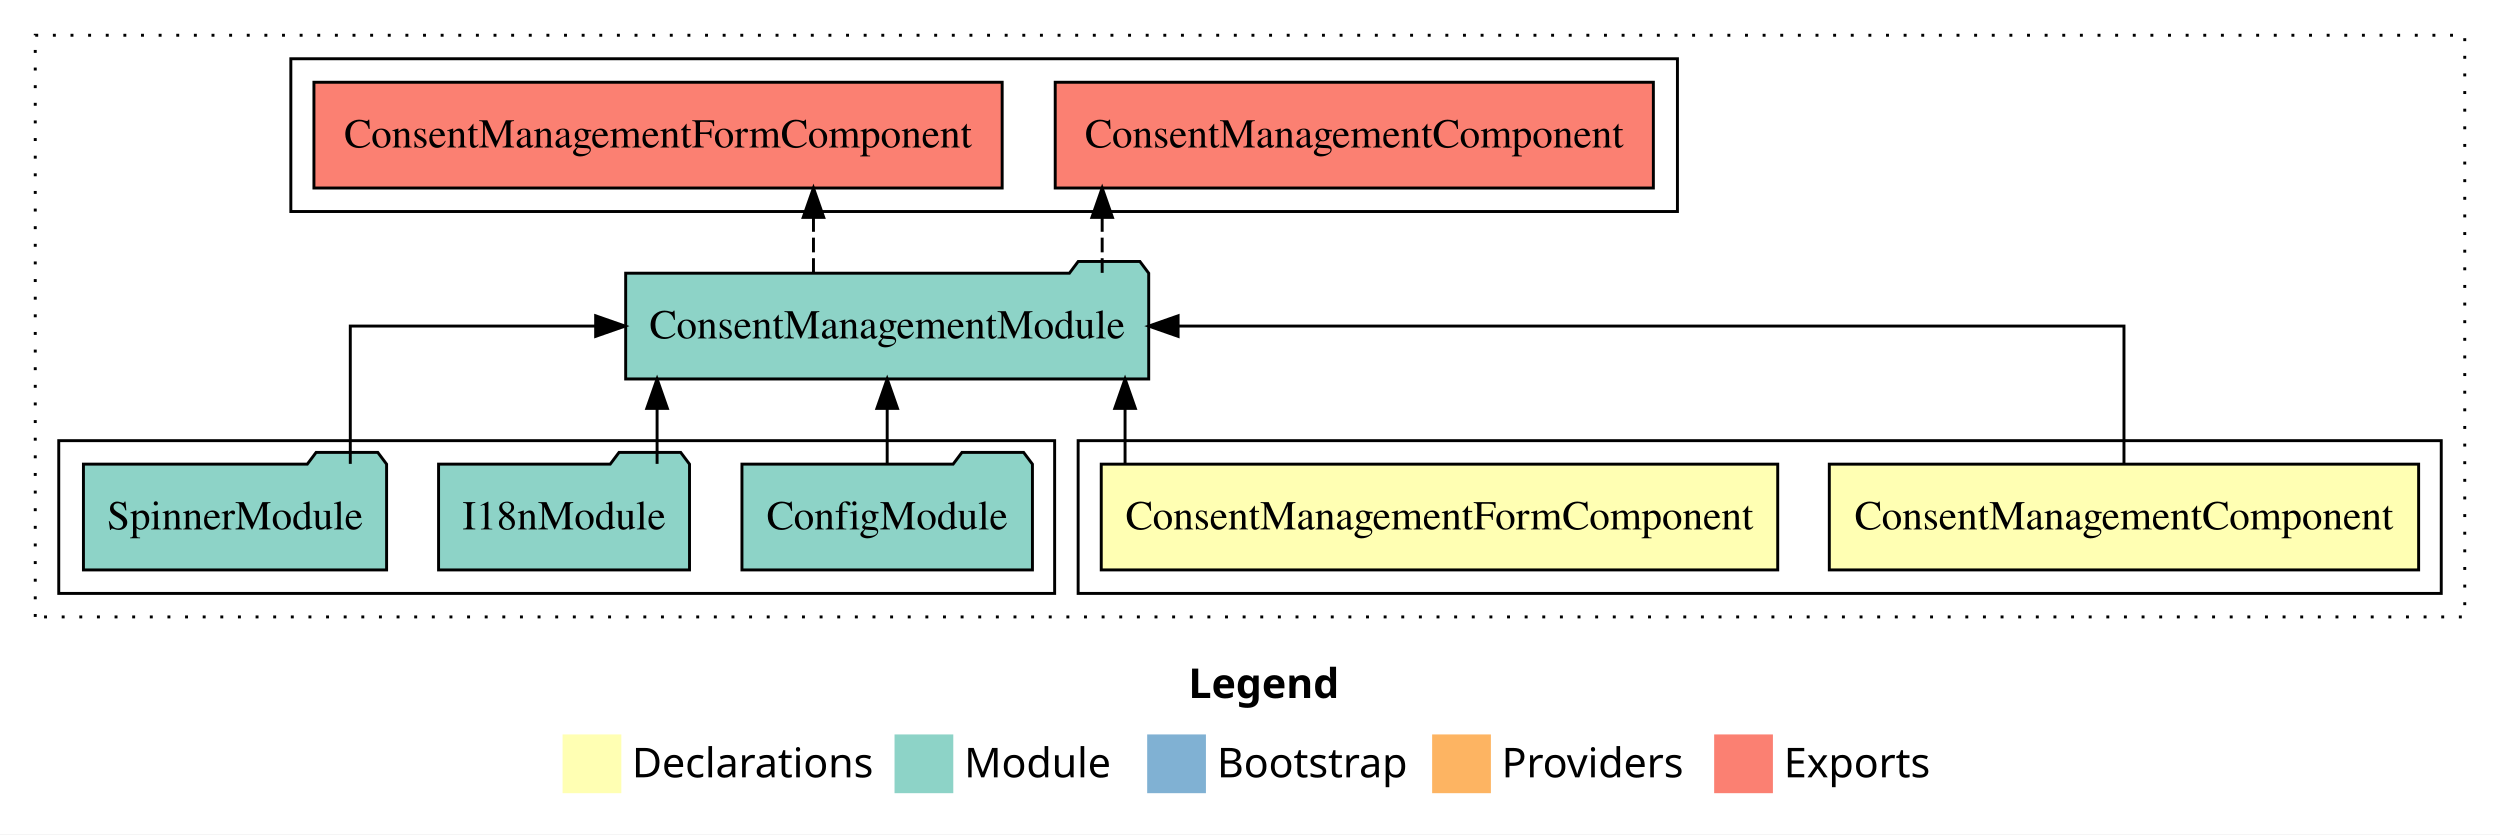
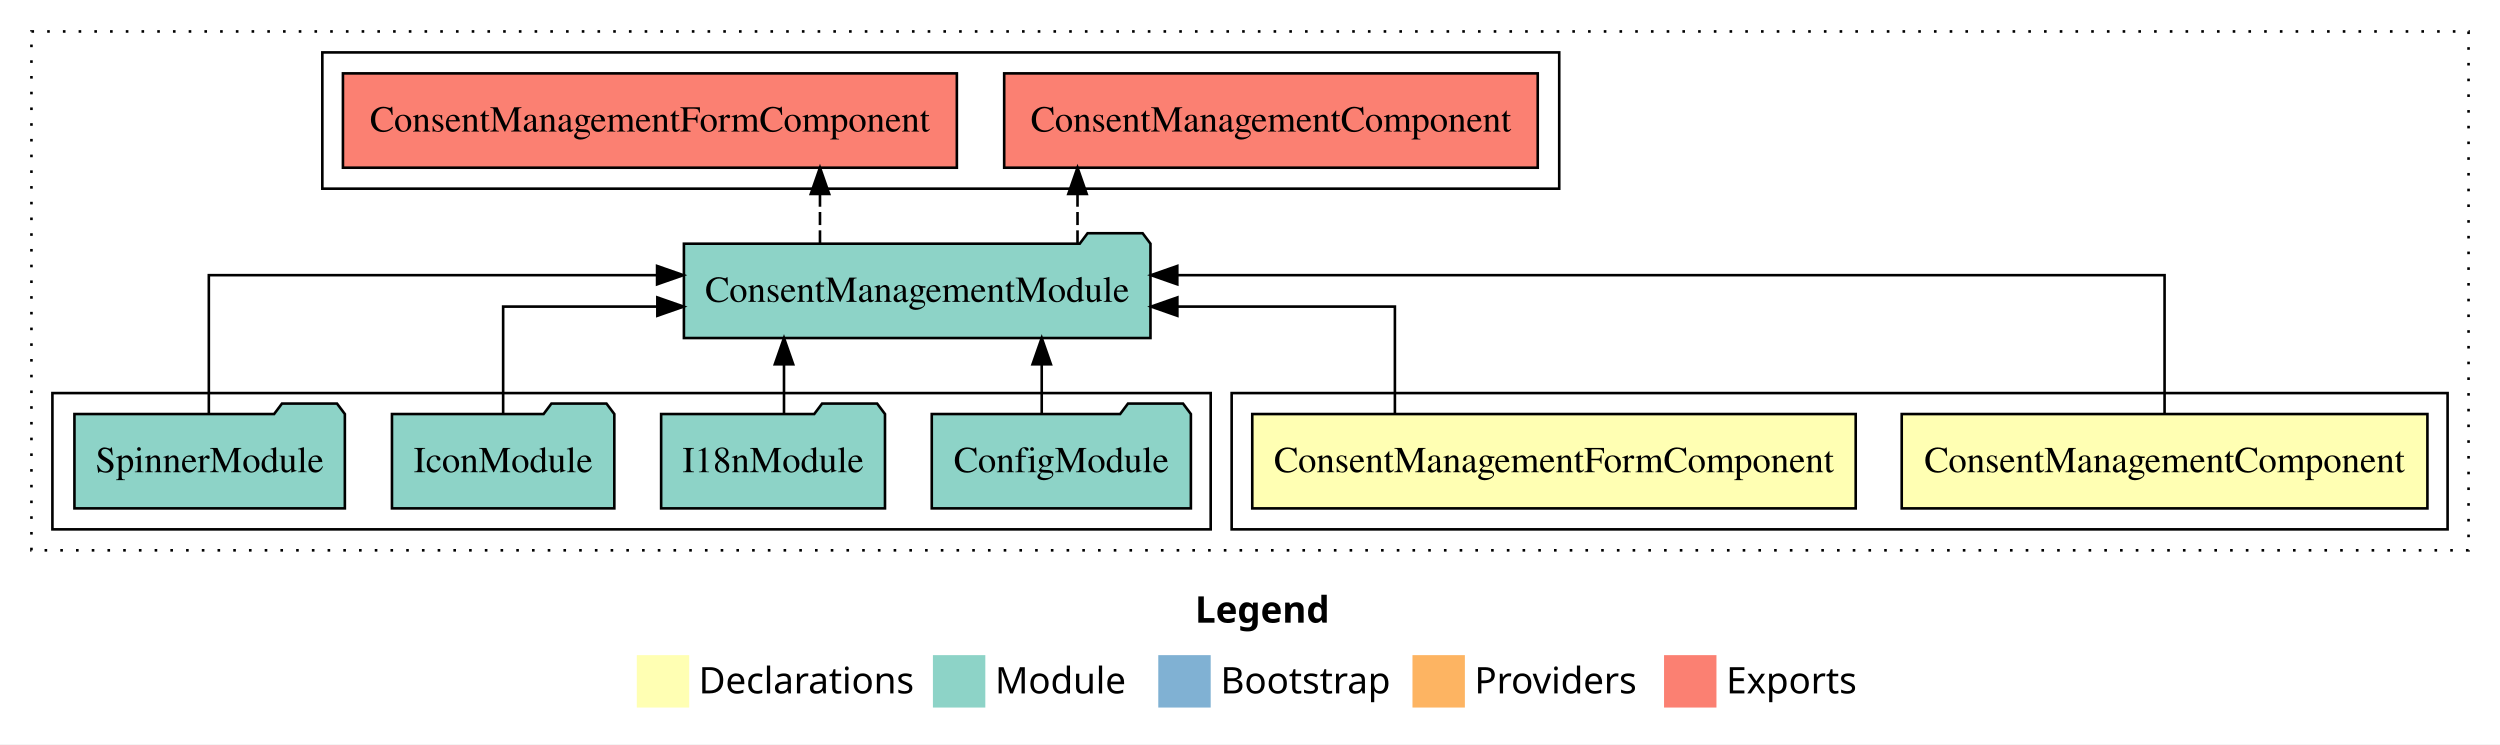
- <svg xmlns="http://www.w3.org/2000/svg" width="851pt" height="284pt" viewBox="0.00 0.00 851.00 284.00">
+ <svg xmlns="http://www.w3.org/2000/svg" width="954pt" height="284pt" viewBox="0.00 0.00 954.00 284.00">
  <g id="graph0" class="graph" transform="scale(1 1) rotate(0) translate(4 280)">
-     <polygon fill="#ffffff" stroke="transparent" points="-4,4 -4,-280 847,-280 847,4 -4,4" />
-     <text text-anchor="start" x="400.509" y="-42.4" font-family="sans-serif" font-weight="bold" font-size="14.00" fill="#000000">Legend</text>
-     <polygon fill="#ffffb3" stroke="transparent" points="187.5,-10 187.5,-30 207.5,-30 207.5,-10 187.5,-10" />
-     <text text-anchor="start" x="211.129" y="-15.4" font-family="sans-serif" font-size="14.00" fill="#000000">  Declarations</text>
-     <polygon fill="#8dd3c7" stroke="transparent" points="300.5,-10 300.5,-30 320.5,-30 320.5,-10 300.5,-10" />
-     <text text-anchor="start" x="324.225" y="-15.4" font-family="sans-serif" font-size="14.00" fill="#000000">  Module</text>
-     <polygon fill="#80b1d3" stroke="transparent" points="386.5,-10 386.5,-30 406.5,-30 406.5,-10 386.5,-10" />
-     <text text-anchor="start" x="410.281" y="-15.4" font-family="sans-serif" font-size="14.00" fill="#000000">  Bootstrap</text>
-     <polygon fill="#fdb462" stroke="transparent" points="483.5,-10 483.5,-30 503.5,-30 503.5,-10 483.5,-10" />
-     <text text-anchor="start" x="507.173" y="-15.4" font-family="sans-serif" font-size="14.00" fill="#000000">  Providers</text>
-     <polygon fill="#fb8072" stroke="transparent" points="579.5,-10 579.5,-30 599.5,-30 599.5,-10 579.5,-10" />
-     <text text-anchor="start" x="603.226" y="-15.4" font-family="sans-serif" font-size="14.00" fill="#000000">  Exports</text>
+     <polygon fill="#ffffff" stroke="transparent" points="-4,4 -4,-280 950,-280 950,4 -4,4" />
+     <text text-anchor="start" x="452.009" y="-42.4" font-family="sans-serif" font-weight="bold" font-size="14.00" fill="#000000">Legend</text>
+     <polygon fill="#ffffb3" stroke="transparent" points="239,-10 239,-30 259,-30 259,-10 239,-10" />
+     <text text-anchor="start" x="262.629" y="-15.4" font-family="sans-serif" font-size="14.00" fill="#000000">  Declarations</text>
+     <polygon fill="#8dd3c7" stroke="transparent" points="352,-10 352,-30 372,-30 372,-10 352,-10" />
+     <text text-anchor="start" x="375.725" y="-15.4" font-family="sans-serif" font-size="14.00" fill="#000000">  Module</text>
+     <polygon fill="#80b1d3" stroke="transparent" points="438,-10 438,-30 458,-30 458,-10 438,-10" />
+     <text text-anchor="start" x="461.781" y="-15.4" font-family="sans-serif" font-size="14.00" fill="#000000">  Bootstrap</text>
+     <polygon fill="#fdb462" stroke="transparent" points="535,-10 535,-30 555,-30 555,-10 535,-10" />
+     <text text-anchor="start" x="558.673" y="-15.4" font-family="sans-serif" font-size="14.00" fill="#000000">  Providers</text>
+     <polygon fill="#fb8072" stroke="transparent" points="631,-10 631,-30 651,-30 651,-10 631,-10" />
+     <text text-anchor="start" x="654.726" y="-15.4" font-family="sans-serif" font-size="14.00" fill="#000000">  Exports</text>
    <g id="clust1" class="cluster">
-       <polygon fill="none" stroke="#000000" stroke-dasharray="1,5" points="8,-70 8,-268 835,-268 835,-70 8,-70" />
+       <polygon fill="none" stroke="#000000" stroke-dasharray="1,5" points="8,-70 8,-268 938,-268 938,-70 8,-70" />
    </g>
    <g id="clust2" class="cluster">
-       <polygon fill="none" stroke="#000000" points="363,-78 363,-130 827,-130 827,-78 363,-78" />
+       <polygon fill="none" stroke="#000000" points="466,-78 466,-130 930,-130 930,-78 466,-78" />
    </g>
    <g id="clust5" class="cluster">
-       <polygon fill="none" stroke="#000000" points="16,-78 16,-130 355,-130 355,-78 16,-78" />
+       <polygon fill="none" stroke="#000000" points="16,-78 16,-130 458,-130 458,-78 16,-78" />
    </g>
    <g id="clust6" class="cluster">
-       <polygon fill="none" stroke="#000000" points="95,-208 95,-260 567,-260 567,-208 95,-208" />
+       <polygon fill="none" stroke="#000000" points="119,-208 119,-260 591,-260 591,-208 119,-208" />
    </g>
    <g id="node1" class="node">
-       <polygon fill="#ffffb3" stroke="#000000" points="819.303,-122 618.697,-122 618.697,-86 819.303,-86 819.303,-122" />
-       <text text-anchor="middle" x="719" y="-99.8" font-family="Times,serif" font-size="14.00" fill="#000000">ConsentManagementComponent</text>
+       <polygon fill="#ffffb3" stroke="#000000" points="922.303,-122 721.697,-122 721.697,-86 922.303,-86 922.303,-122" />
+       <text text-anchor="middle" x="822" y="-99.8" font-family="Times,serif" font-size="14.00" fill="#000000">ConsentManagementComponent</text>
    </g>
    <g id="node3" class="node">
-       <polygon fill="#8dd3c7" stroke="#000000" points="387.021,-187 384.021,-191 363.021,-191 360.021,-187 208.979,-187 208.979,-151 387.021,-151 387.021,-187" />
-       <text text-anchor="middle" x="298" y="-164.8" font-family="Times,serif" font-size="14.00" fill="#000000">ConsentManagementModule</text>
+       <polygon fill="#8dd3c7" stroke="#000000" points="435.021,-187 432.021,-191 411.021,-191 408.021,-187 256.979,-187 256.979,-151 435.021,-151 435.021,-187" />
+       <text text-anchor="middle" x="346" y="-164.8" font-family="Times,serif" font-size="14.00" fill="#000000">ConsentManagementModule</text>
    </g>
    <g id="edge1" class="edge">
-       <path fill="none" stroke="#000000" d="M719,-122.106C719,-141.339 719,-169 719,-169 719,-169 397.026,-169 397.026,-169" />
-       <polygon fill="#000000" stroke="#000000" points="397.026,-165.5 387.026,-169 397.026,-172.5 397.026,-165.5" />
+       <path fill="none" stroke="#000000" d="M822,-122.284C822,-143.321 822,-175 822,-175 822,-175 445.253,-175 445.253,-175" />
+       <polygon fill="#000000" stroke="#000000" points="445.253,-171.5 435.253,-175 445.253,-178.5 445.253,-171.5" />
    </g>
    <g id="node2" class="node">
-       <polygon fill="#ffffb3" stroke="#000000" points="601.137,-122 370.863,-122 370.863,-86 601.137,-86 601.137,-122" />
-       <text text-anchor="middle" x="486" y="-99.8" font-family="Times,serif" font-size="14.00" fill="#000000">ConsentManagementFormComponent</text>
+       <polygon fill="#ffffb3" stroke="#000000" points="704.137,-122 473.863,-122 473.863,-86 704.137,-86 704.137,-122" />
+       <text text-anchor="middle" x="589" y="-99.8" font-family="Times,serif" font-size="14.00" fill="#000000">ConsentManagementFormComponent</text>
    </g>
    <g id="edge2" class="edge">
-       <path fill="none" stroke="#000000" d="M378.971,-122.106C378.971,-122.106 378.971,-140.991 378.971,-140.991" />
-       <polygon fill="#000000" stroke="#000000" points="375.471,-140.991 378.971,-150.991 382.471,-140.991 375.471,-140.991" />
+       <path fill="none" stroke="#000000" d="M528.292,-122.022C528.292,-139.373 528.292,-163 528.292,-163 528.292,-163 445.277,-163 445.277,-163" />
+       <polygon fill="#000000" stroke="#000000" points="445.277,-159.5 435.277,-163 445.277,-166.5 445.277,-159.5" />
+     </g>
+     <g id="node8" class="node">
+       <polygon fill="#fb8072" stroke="#000000" points="582.803,-252 379.197,-252 379.197,-216 582.803,-216 582.803,-252" />
+       <text text-anchor="middle" x="481" y="-229.8" font-family="Times,serif" font-size="14.00" fill="#000000">ConsentManagementComponent </text>
+     </g>
+     <g id="edge7" class="edge">
+       <path fill="none" stroke="#000000" stroke-dasharray="5,2" d="M407.179,-187.106C407.179,-187.106 407.179,-205.991 407.179,-205.991" />
+       <polygon fill="#000000" stroke="#000000" points="403.679,-205.991 407.179,-215.991 410.679,-205.991 403.679,-205.991" />
+     </g>
+     <g id="node9" class="node">
+       <polygon fill="#fb8072" stroke="#000000" points="361.137,-252 126.863,-252 126.863,-216 361.137,-216 361.137,-252" />
+       <text text-anchor="middle" x="244" y="-229.8" font-family="Times,serif" font-size="14.00" fill="#000000">ConsentManagementFormComponent </text>
+     </g>
+     <g id="edge8" class="edge">
+       <path fill="none" stroke="#000000" stroke-dasharray="5,2" d="M308.904,-187.106C308.904,-187.106 308.904,-205.991 308.904,-205.991" />
+       <polygon fill="#000000" stroke="#000000" points="305.404,-205.991 308.904,-215.991 312.404,-205.991 305.404,-205.991" />
+     </g>
+     <g id="node4" class="node">
+       <polygon fill="#8dd3c7" stroke="#000000" points="450.439,-122 447.439,-126 426.439,-126 423.439,-122 351.561,-122 351.561,-86 450.439,-86 450.439,-122" />
+       <text text-anchor="middle" x="401" y="-99.8" font-family="Times,serif" font-size="14.00" fill="#000000">ConfigModule</text>
+     </g>
+     <g id="edge3" class="edge">
+       <path fill="none" stroke="#000000" d="M393.521,-122.106C393.521,-122.106 393.521,-140.991 393.521,-140.991" />
+       <polygon fill="#000000" stroke="#000000" points="390.021,-140.991 393.521,-150.991 397.021,-140.991 390.021,-140.991" />
+     </g>
+     <g id="node5" class="node">
+       <polygon fill="#8dd3c7" stroke="#000000" points="333.711,-122 330.711,-126 309.711,-126 306.711,-122 248.289,-122 248.289,-86 333.711,-86 333.711,-122" />
+       <text text-anchor="middle" x="291" y="-99.8" font-family="Times,serif" font-size="14.00" fill="#000000">I18nModule</text>
+     </g>
+     <g id="edge4" class="edge">
+       <path fill="none" stroke="#000000" d="M295.173,-122.106C295.173,-122.106 295.173,-140.991 295.173,-140.991" />
+       <polygon fill="#000000" stroke="#000000" points="291.673,-140.991 295.173,-150.991 298.673,-140.991 291.673,-140.991" />
+     </g>
+     <g id="node6" class="node">
+       <polygon fill="#8dd3c7" stroke="#000000" points="230.426,-122 227.426,-126 206.426,-126 203.426,-122 145.574,-122 145.574,-86 230.426,-86 230.426,-122" />
+       <text text-anchor="middle" x="188" y="-99.8" font-family="Times,serif" font-size="14.00" fill="#000000">IconModule</text>
+     </g>
+     <g id="edge5" class="edge">
+       <path fill="none" stroke="#000000" d="M188,-122.022C188,-139.373 188,-163 188,-163 188,-163 246.841,-163 246.841,-163" />
+       <polygon fill="#000000" stroke="#000000" points="246.841,-166.5 256.841,-163 246.841,-159.5 246.841,-166.5" />
    </g>
    <g id="node7" class="node">
-       <polygon fill="#fb8072" stroke="#000000" points="558.803,-252 355.197,-252 355.197,-216 558.803,-216 558.803,-252" />
-       <text text-anchor="middle" x="457" y="-229.8" font-family="Times,serif" font-size="14.00" fill="#000000">ConsentManagementComponent </text>
-     </g>
-     <g id="edge6" class="edge">
-       <path fill="none" stroke="#000000" stroke-dasharray="5,2" d="M371.179,-187.106C371.179,-187.106 371.179,-205.991 371.179,-205.991" />
-       <polygon fill="#000000" stroke="#000000" points="367.679,-205.991 371.179,-215.991 374.679,-205.991 367.679,-205.991" />
-     </g>
-     <g id="node8" class="node">
-       <polygon fill="#fb8072" stroke="#000000" points="337.137,-252 102.863,-252 102.863,-216 337.137,-216 337.137,-252" />
-       <text text-anchor="middle" x="220" y="-229.8" font-family="Times,serif" font-size="14.00" fill="#000000">ConsentManagementFormComponent </text>
-     </g>
-     <g id="edge7" class="edge">
-       <path fill="none" stroke="#000000" stroke-dasharray="5,2" d="M272.904,-187.106C272.904,-187.106 272.904,-205.991 272.904,-205.991" />
-       <polygon fill="#000000" stroke="#000000" points="269.404,-205.991 272.904,-215.991 276.404,-205.991 269.404,-205.991" />
-     </g>
-     <g id="node4" class="node">
-       <polygon fill="#8dd3c7" stroke="#000000" points="347.439,-122 344.439,-126 323.439,-126 320.439,-122 248.561,-122 248.561,-86 347.439,-86 347.439,-122" />
-       <text text-anchor="middle" x="298" y="-99.8" font-family="Times,serif" font-size="14.00" fill="#000000">ConfigModule</text>
-     </g>
-     <g id="edge3" class="edge">
-       <path fill="none" stroke="#000000" d="M298,-122.106C298,-122.106 298,-140.991 298,-140.991" />
-       <polygon fill="#000000" stroke="#000000" points="294.5,-140.991 298,-150.991 301.5,-140.991 294.5,-140.991" />
-     </g>
-     <g id="node5" class="node">
-       <polygon fill="#8dd3c7" stroke="#000000" points="230.711,-122 227.711,-126 206.711,-126 203.711,-122 145.289,-122 145.289,-86 230.711,-86 230.711,-122" />
-       <text text-anchor="middle" x="188" y="-99.8" font-family="Times,serif" font-size="14.00" fill="#000000">I18nModule</text>
-     </g>
-     <g id="edge4" class="edge">
-       <path fill="none" stroke="#000000" d="M219.673,-122.106C219.673,-122.106 219.673,-140.991 219.673,-140.991" />
-       <polygon fill="#000000" stroke="#000000" points="216.173,-140.991 219.673,-150.991 223.173,-140.991 216.173,-140.991" />
-     </g>
-     <g id="node6" class="node">
      <polygon fill="#8dd3c7" stroke="#000000" points="127.598,-122 124.598,-126 103.598,-126 100.598,-122 24.402,-122 24.402,-86 127.598,-86 127.598,-122" />
      <text text-anchor="middle" x="76" y="-99.8" font-family="Times,serif" font-size="14.00" fill="#000000">SpinnerModule</text>
    </g>
-     <g id="edge5" class="edge">
-       <path fill="none" stroke="#000000" d="M115.24,-122.106C115.24,-141.339 115.24,-169 115.24,-169 115.24,-169 198.762,-169 198.762,-169" />
-       <polygon fill="#000000" stroke="#000000" points="198.762,-172.5 208.762,-169 198.762,-165.5 198.762,-172.5" />
+     <g id="edge6" class="edge">
+       <path fill="none" stroke="#000000" d="M75.691,-122.284C75.691,-143.321 75.691,-175 75.691,-175 75.691,-175 246.742,-175 246.742,-175" />
+       <polygon fill="#000000" stroke="#000000" points="246.742,-178.5 256.742,-175 246.742,-171.5 246.742,-178.5" />
    </g>
  </g>
</svg>
